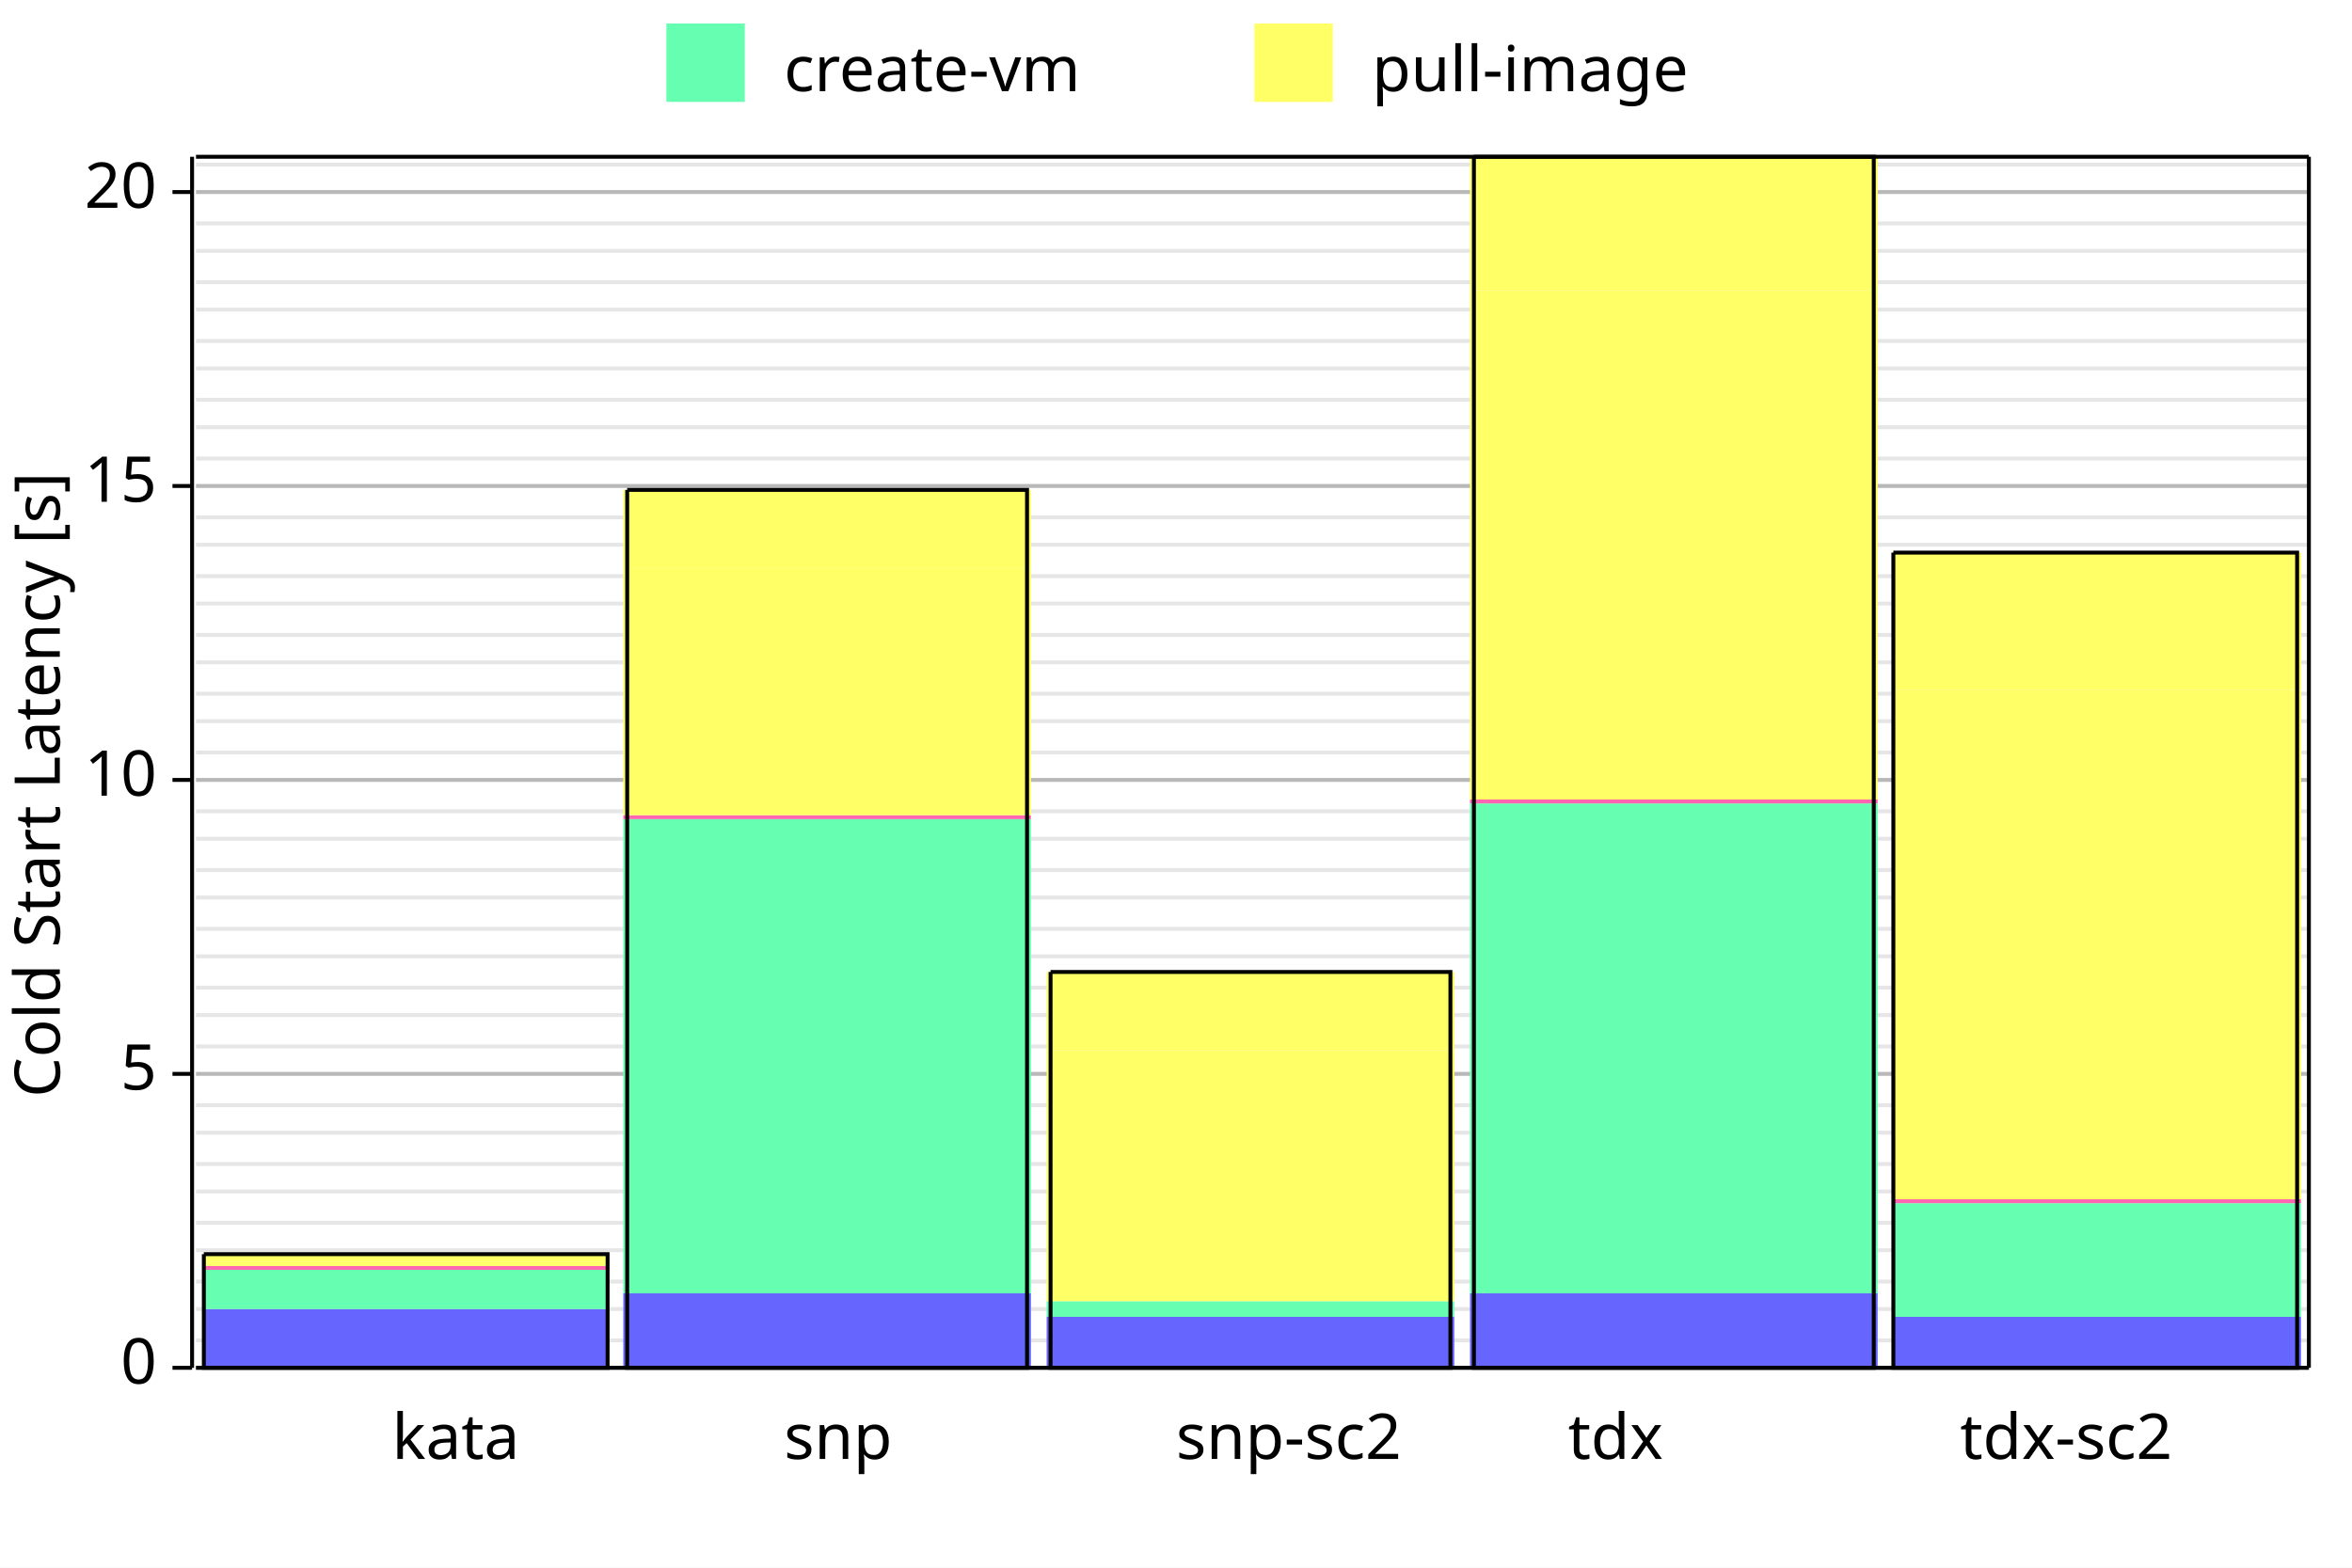
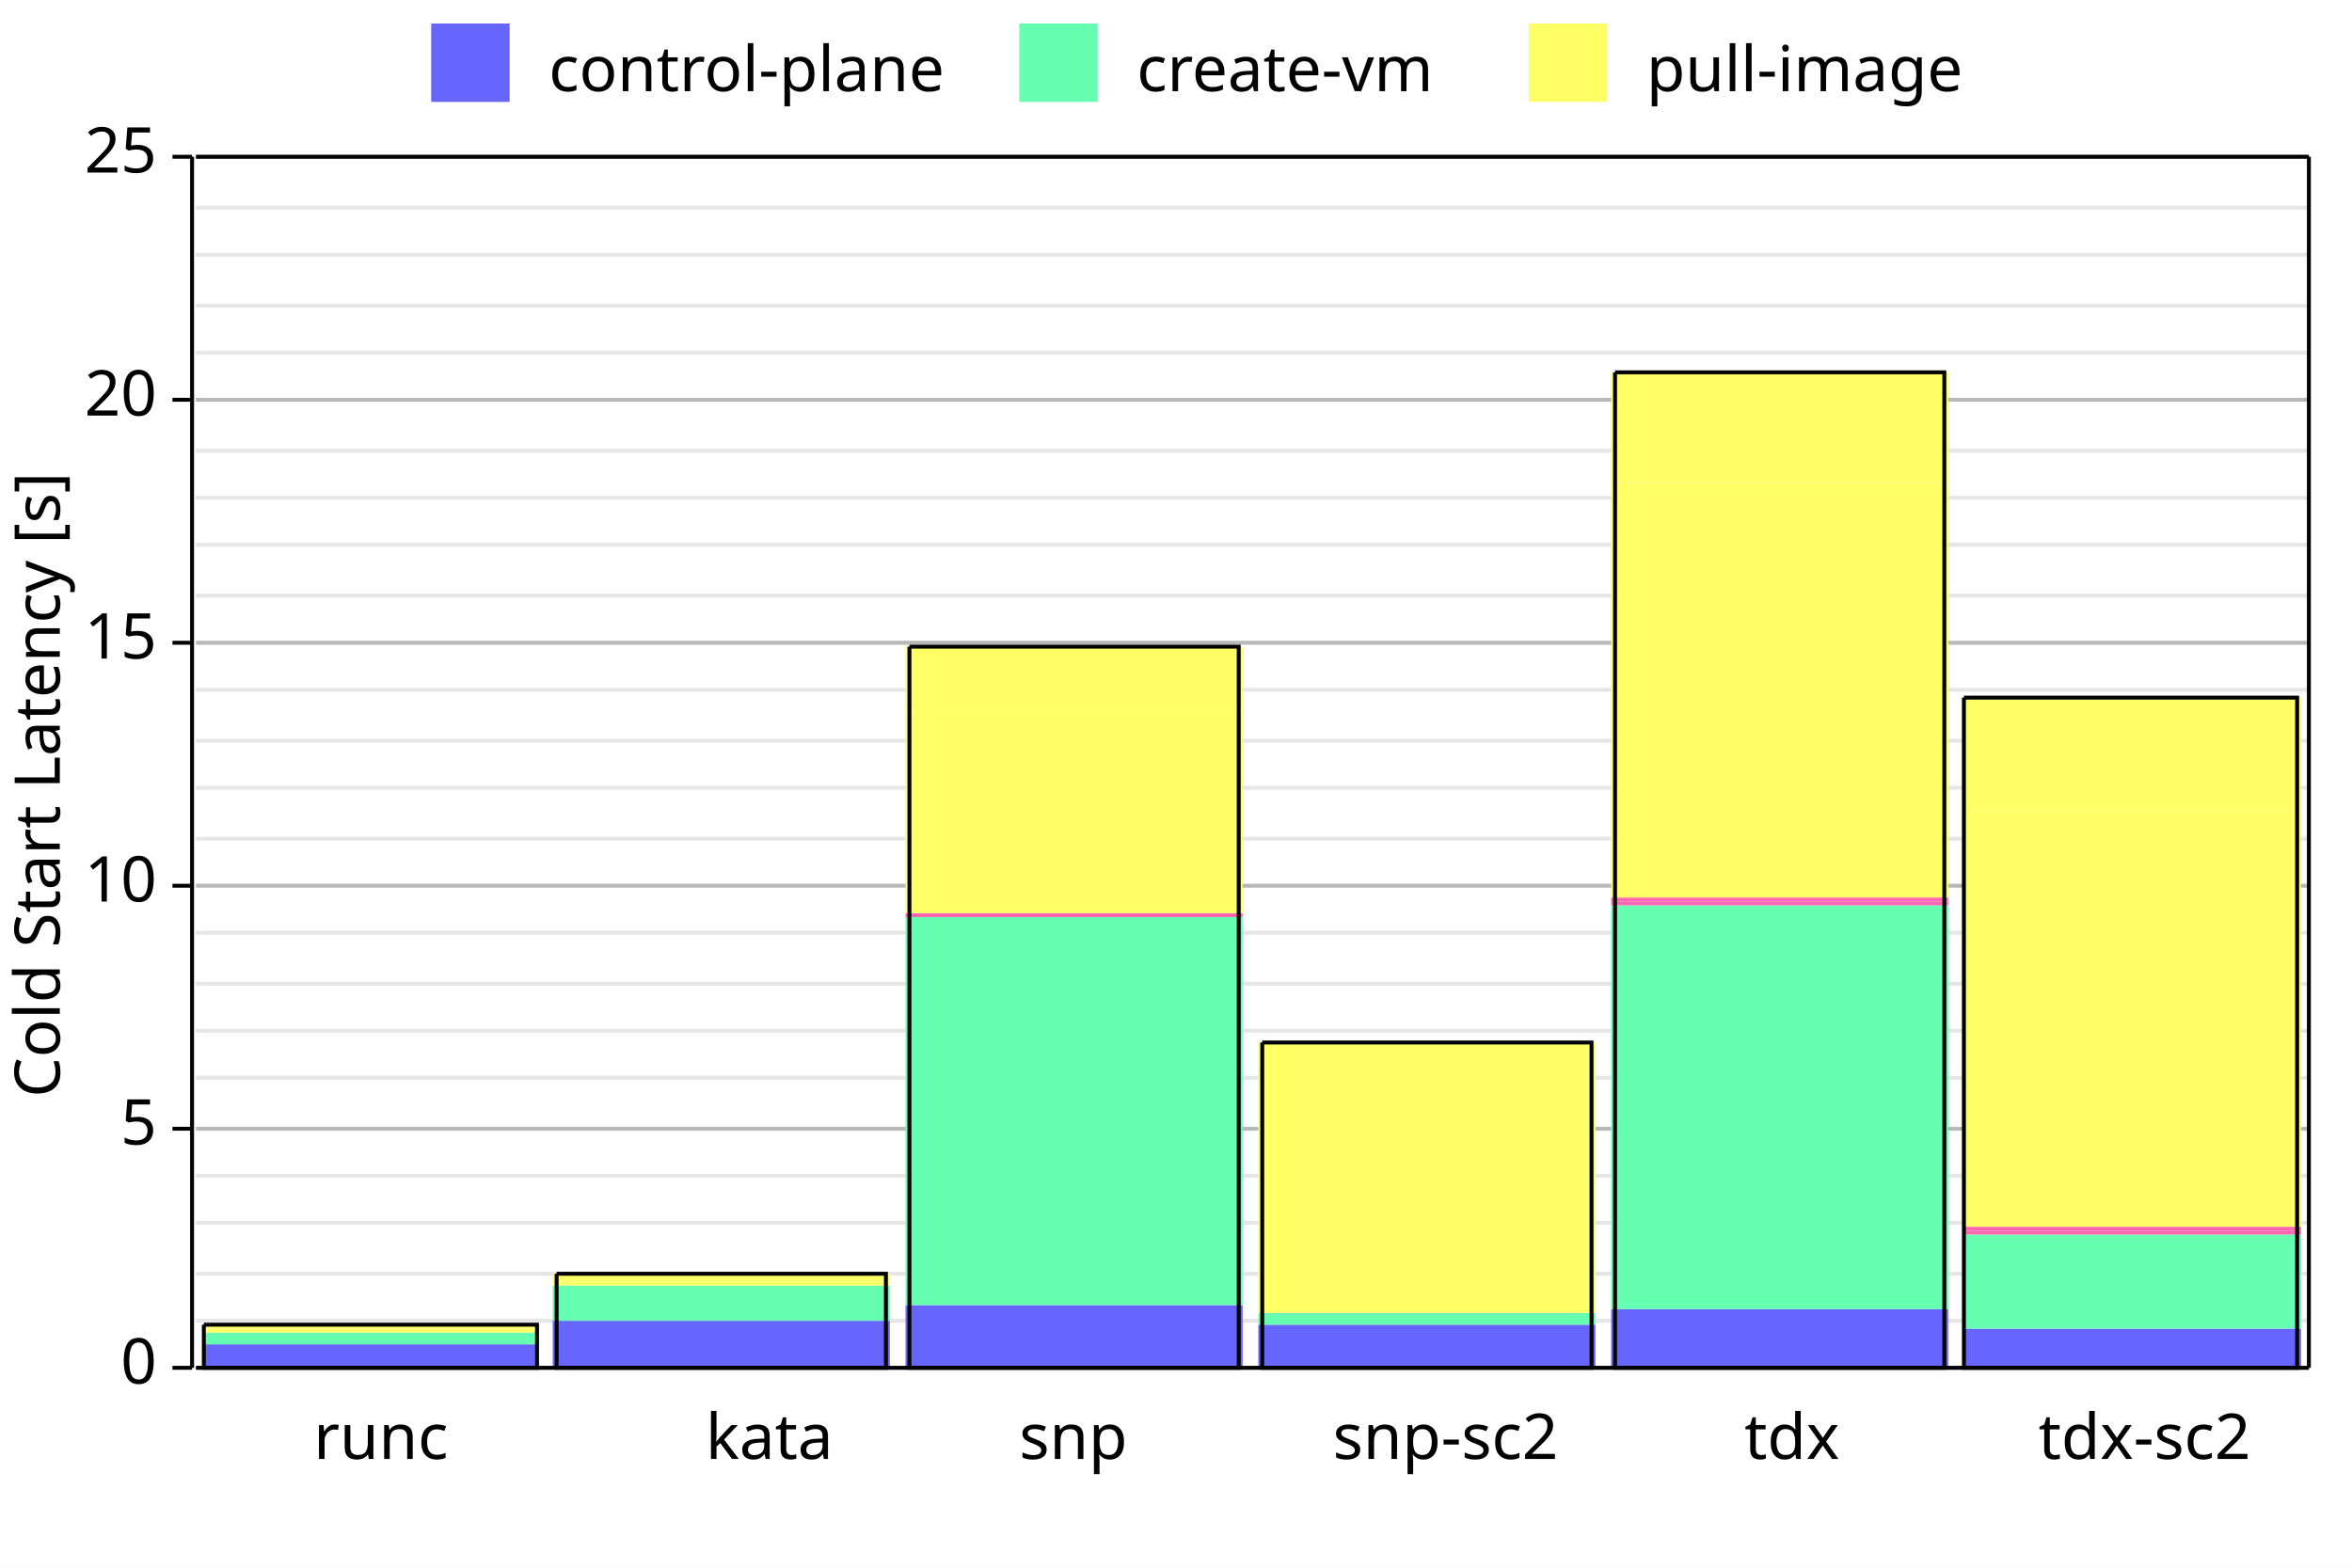
<svg xmlns="http://www.w3.org/2000/svg" width="600" height="400" viewBox="0 0 600 400">
  <rect x="0" y="0" width="600" height="400" opacity="1" fill="#FFFFFF" stroke="none" />
  <line opacity="0.1" stroke="#000000" stroke-width="1" x1="50" y1="349" x2="589" y2="349" />
-   <line opacity="0.1" stroke="#000000" stroke-width="1" x1="50" y1="342" x2="589" y2="342" />
-   <line opacity="0.1" stroke="#000000" stroke-width="1" x1="50" y1="334" x2="589" y2="334" />
-   <line opacity="0.1" stroke="#000000" stroke-width="1" x1="50" y1="327" x2="589" y2="327" />
-   <line opacity="0.1" stroke="#000000" stroke-width="1" x1="50" y1="319" x2="589" y2="319" />
+   <line opacity="0.1" stroke="#000000" stroke-width="1" x1="50" y1="337" x2="589" y2="337" />
+   <line opacity="0.1" stroke="#000000" stroke-width="1" x1="50" y1="325" x2="589" y2="325" />
  <line opacity="0.1" stroke="#000000" stroke-width="1" x1="50" y1="312" x2="589" y2="312" />
-   <line opacity="0.1" stroke="#000000" stroke-width="1" x1="50" y1="304" x2="589" y2="304" />
-   <line opacity="0.1" stroke="#000000" stroke-width="1" x1="50" y1="297" x2="589" y2="297" />
-   <line opacity="0.1" stroke="#000000" stroke-width="1" x1="50" y1="289" x2="589" y2="289" />
-   <line opacity="0.1" stroke="#000000" stroke-width="1" x1="50" y1="282" x2="589" y2="282" />
-   <line opacity="0.1" stroke="#000000" stroke-width="1" x1="50" y1="274" x2="589" y2="274" />
-   <line opacity="0.1" stroke="#000000" stroke-width="1" x1="50" y1="267" x2="589" y2="267" />
-   <line opacity="0.1" stroke="#000000" stroke-width="1" x1="50" y1="259" x2="589" y2="259" />
-   <line opacity="0.1" stroke="#000000" stroke-width="1" x1="50" y1="252" x2="589" y2="252" />
-   <line opacity="0.1" stroke="#000000" stroke-width="1" x1="50" y1="244" x2="589" y2="244" />
-   <line opacity="0.1" stroke="#000000" stroke-width="1" x1="50" y1="237" x2="589" y2="237" />
-   <line opacity="0.1" stroke="#000000" stroke-width="1" x1="50" y1="229" x2="589" y2="229" />
-   <line opacity="0.1" stroke="#000000" stroke-width="1" x1="50" y1="222" x2="589" y2="222" />
+   <line opacity="0.1" stroke="#000000" stroke-width="1" x1="50" y1="300" x2="589" y2="300" />
+   <line opacity="0.1" stroke="#000000" stroke-width="1" x1="50" y1="288" x2="589" y2="288" />
+   <line opacity="0.1" stroke="#000000" stroke-width="1" x1="50" y1="275" x2="589" y2="275" />
+   <line opacity="0.1" stroke="#000000" stroke-width="1" x1="50" y1="263" x2="589" y2="263" />
+   <line opacity="0.1" stroke="#000000" stroke-width="1" x1="50" y1="251" x2="589" y2="251" />
+   <line opacity="0.1" stroke="#000000" stroke-width="1" x1="50" y1="238" x2="589" y2="238" />
+   <line opacity="0.1" stroke="#000000" stroke-width="1" x1="50" y1="226" x2="589" y2="226" />
  <line opacity="0.1" stroke="#000000" stroke-width="1" x1="50" y1="214" x2="589" y2="214" />
-   <line opacity="0.1" stroke="#000000" stroke-width="1" x1="50" y1="207" x2="589" y2="207" />
-   <line opacity="0.1" stroke="#000000" stroke-width="1" x1="50" y1="199" x2="589" y2="199" />
-   <line opacity="0.1" stroke="#000000" stroke-width="1" x1="50" y1="192" x2="589" y2="192" />
-   <line opacity="0.1" stroke="#000000" stroke-width="1" x1="50" y1="184" x2="589" y2="184" />
-   <line opacity="0.1" stroke="#000000" stroke-width="1" x1="50" y1="177" x2="589" y2="177" />
-   <line opacity="0.1" stroke="#000000" stroke-width="1" x1="50" y1="169" x2="589" y2="169" />
-   <line opacity="0.1" stroke="#000000" stroke-width="1" x1="50" y1="162" x2="589" y2="162" />
-   <line opacity="0.1" stroke="#000000" stroke-width="1" x1="50" y1="154" x2="589" y2="154" />
-   <line opacity="0.1" stroke="#000000" stroke-width="1" x1="50" y1="147" x2="589" y2="147" />
+   <line opacity="0.1" stroke="#000000" stroke-width="1" x1="50" y1="201" x2="589" y2="201" />
+   <line opacity="0.1" stroke="#000000" stroke-width="1" x1="50" y1="189" x2="589" y2="189" />
+   <line opacity="0.1" stroke="#000000" stroke-width="1" x1="50" y1="176" x2="589" y2="176" />
+   <line opacity="0.1" stroke="#000000" stroke-width="1" x1="50" y1="164" x2="589" y2="164" />
+   <line opacity="0.1" stroke="#000000" stroke-width="1" x1="50" y1="152" x2="589" y2="152" />
  <line opacity="0.1" stroke="#000000" stroke-width="1" x1="50" y1="139" x2="589" y2="139" />
-   <line opacity="0.1" stroke="#000000" stroke-width="1" x1="50" y1="132" x2="589" y2="132" />
-   <line opacity="0.1" stroke="#000000" stroke-width="1" x1="50" y1="124" x2="589" y2="124" />
-   <line opacity="0.1" stroke="#000000" stroke-width="1" x1="50" y1="117" x2="589" y2="117" />
-   <line opacity="0.1" stroke="#000000" stroke-width="1" x1="50" y1="109" x2="589" y2="109" />
+   <line opacity="0.1" stroke="#000000" stroke-width="1" x1="50" y1="127" x2="589" y2="127" />
+   <line opacity="0.1" stroke="#000000" stroke-width="1" x1="50" y1="115" x2="589" y2="115" />
  <line opacity="0.1" stroke="#000000" stroke-width="1" x1="50" y1="102" x2="589" y2="102" />
-   <line opacity="0.1" stroke="#000000" stroke-width="1" x1="50" y1="94" x2="589" y2="94" />
-   <line opacity="0.1" stroke="#000000" stroke-width="1" x1="50" y1="87" x2="589" y2="87" />
-   <line opacity="0.1" stroke="#000000" stroke-width="1" x1="50" y1="79" x2="589" y2="79" />
-   <line opacity="0.1" stroke="#000000" stroke-width="1" x1="50" y1="72" x2="589" y2="72" />
-   <line opacity="0.1" stroke="#000000" stroke-width="1" x1="50" y1="64" x2="589" y2="64" />
-   <line opacity="0.1" stroke="#000000" stroke-width="1" x1="50" y1="57" x2="589" y2="57" />
-   <line opacity="0.1" stroke="#000000" stroke-width="1" x1="50" y1="49" x2="589" y2="49" />
-   <line opacity="0.1" stroke="#000000" stroke-width="1" x1="50" y1="42" x2="589" y2="42" />
+   <line opacity="0.1" stroke="#000000" stroke-width="1" x1="50" y1="90" x2="589" y2="90" />
+   <line opacity="0.1" stroke="#000000" stroke-width="1" x1="50" y1="78" x2="589" y2="78" />
+   <line opacity="0.1" stroke="#000000" stroke-width="1" x1="50" y1="65" x2="589" y2="65" />
+   <line opacity="0.1" stroke="#000000" stroke-width="1" x1="50" y1="53" x2="589" y2="53" />
+   <line opacity="0.1" stroke="#000000" stroke-width="1" x1="50" y1="40" x2="589" y2="40" />
  <line opacity="0.2" stroke="#000000" stroke-width="1" x1="50" y1="349" x2="589" y2="349" />
-   <line opacity="0.2" stroke="#000000" stroke-width="1" x1="50" y1="274" x2="589" y2="274" />
-   <line opacity="0.2" stroke="#000000" stroke-width="1" x1="50" y1="199" x2="589" y2="199" />
-   <line opacity="0.2" stroke="#000000" stroke-width="1" x1="50" y1="124" x2="589" y2="124" />
-   <line opacity="0.2" stroke="#000000" stroke-width="1" x1="50" y1="49" x2="589" y2="49" />
+   <line opacity="0.2" stroke="#000000" stroke-width="1" x1="50" y1="288" x2="589" y2="288" />
+   <line opacity="0.2" stroke="#000000" stroke-width="1" x1="50" y1="226" x2="589" y2="226" />
+   <line opacity="0.2" stroke="#000000" stroke-width="1" x1="50" y1="164" x2="589" y2="164" />
+   <line opacity="0.2" stroke="#000000" stroke-width="1" x1="50" y1="102" x2="589" y2="102" />
+   <line opacity="0.2" stroke="#000000" stroke-width="1" x1="50" y1="40" x2="589" y2="40" />
  <polyline fill="none" opacity="1" stroke="#000000" stroke-width="1" points="49,40 49,349 " />
  <text x="40" y="349" dy="0.5ex" text-anchor="end" font-family="sans-serif" font-size="16.129" opacity="1" fill="#000000">
0
</text>
  <polyline fill="none" opacity="1" stroke="#000000" stroke-width="1" points="44,349 49,349 " />
-   <text x="40" y="274" dy="0.5ex" text-anchor="end" font-family="sans-serif" font-size="16.129" opacity="1" fill="#000000">
+   <text x="40" y="288" dy="0.5ex" text-anchor="end" font-family="sans-serif" font-size="16.129" opacity="1" fill="#000000">
5
</text>
-   <polyline fill="none" opacity="1" stroke="#000000" stroke-width="1" points="44,274 49,274 " />
-   <text x="40" y="199" dy="0.5ex" text-anchor="end" font-family="sans-serif" font-size="16.129" opacity="1" fill="#000000">
+   <polyline fill="none" opacity="1" stroke="#000000" stroke-width="1" points="44,288 49,288 " />
+   <text x="40" y="226" dy="0.5ex" text-anchor="end" font-family="sans-serif" font-size="16.129" opacity="1" fill="#000000">
10
</text>
-   <polyline fill="none" opacity="1" stroke="#000000" stroke-width="1" points="44,199 49,199 " />
-   <text x="40" y="124" dy="0.5ex" text-anchor="end" font-family="sans-serif" font-size="16.129" opacity="1" fill="#000000">
+   <polyline fill="none" opacity="1" stroke="#000000" stroke-width="1" points="44,226 49,226 " />
+   <text x="40" y="164" dy="0.5ex" text-anchor="end" font-family="sans-serif" font-size="16.129" opacity="1" fill="#000000">
15
</text>
-   <polyline fill="none" opacity="1" stroke="#000000" stroke-width="1" points="44,124 49,124 " />
-   <text x="40" y="49" dy="0.5ex" text-anchor="end" font-family="sans-serif" font-size="16.129" opacity="1" fill="#000000">
+   <polyline fill="none" opacity="1" stroke="#000000" stroke-width="1" points="44,164 49,164 " />
+   <text x="40" y="102" dy="0.5ex" text-anchor="end" font-family="sans-serif" font-size="16.129" opacity="1" fill="#000000">
20
</text>
-   <polyline fill="none" opacity="1" stroke="#000000" stroke-width="1" points="44,49 49,49 " />
+   <polyline fill="none" opacity="1" stroke="#000000" stroke-width="1" points="44,102 49,102 " />
+   <text x="40" y="40" dy="0.5ex" text-anchor="end" font-family="sans-serif" font-size="16.129" opacity="1" fill="#000000">
+ 25
+ </text>
+   <polyline fill="none" opacity="1" stroke="#000000" stroke-width="1" points="44,40 49,40 " />
  <text x="3" y="280" dy="0.76em" text-anchor="start" font-family="sans-serif" font-size="16.129" opacity="1" fill="#000000" transform="rotate(270, 3, 280)">
Cold Start Latency [s]
</text>
-   <rect x="52" y="334" width="103" height="15" opacity="1" fill="#6666FF" stroke="none" />
-   <rect x="159" y="330" width="104" height="19" opacity="1" fill="#6666FF" stroke="none" />
-   <rect x="267" y="336" width="104" height="13" opacity="1" fill="#6666FF" stroke="none" />
-   <rect x="375" y="330" width="104" height="19" opacity="1" fill="#6666FF" stroke="none" />
-   <rect x="483" y="336" width="104" height="13" opacity="1" fill="#6666FF" stroke="none" />
-   <rect x="52" y="324" width="103" height="10" opacity="1" fill="#66FFB2" stroke="none" />
-   <rect x="159" y="209" width="104" height="121" opacity="1" fill="#66FFB2" stroke="none" />
-   <rect x="267" y="332" width="104" height="4" opacity="1" fill="#66FFB2" stroke="none" />
-   <rect x="375" y="205" width="104" height="125" opacity="1" fill="#66FFB2" stroke="none" />
-   <rect x="483" y="307" width="104" height="29" opacity="1" fill="#66FFB2" stroke="none" />
-   <rect x="52" y="324" width="103" height="0" opacity="1" fill="#FF66B2" stroke="none" />
-   <rect x="159" y="209" width="104" height="0" opacity="1" fill="#FF66B2" stroke="none" />
-   <rect x="267" y="332" width="104" height="0" opacity="1" fill="#FF66B2" stroke="none" />
-   <rect x="375" y="204" width="104" height="1" opacity="1" fill="#FF66B2" stroke="none" />
-   <rect x="483" y="306" width="104" height="1" opacity="1" fill="#FF66B2" stroke="none" />
-   <rect x="52" y="323" width="103" height="1" opacity="1" fill="#FF66B2" stroke="none" />
-   <rect x="159" y="208" width="104" height="1" opacity="1" fill="#FF66B2" stroke="none" />
-   <rect x="267" y="332" width="104" height="0" opacity="1" fill="#FF66B2" stroke="none" />
-   <rect x="375" y="204" width="104" height="0" opacity="1" fill="#FF66B2" stroke="none" />
-   <rect x="483" y="306" width="104" height="0" opacity="1" fill="#FF66B2" stroke="none" />
-   <rect x="52" y="322" width="103" height="1" opacity="1" fill="#FFFF66" stroke="none" />
-   <rect x="159" y="145" width="104" height="63" opacity="1" fill="#FFFF66" stroke="none" />
-   <rect x="267" y="268" width="104" height="64" opacity="1" fill="#FFFF66" stroke="none" />
-   <rect x="375" y="74" width="104" height="130" opacity="1" fill="#FFFF66" stroke="none" />
-   <rect x="483" y="176" width="104" height="130" opacity="1" fill="#FFFF66" stroke="none" />
-   <rect x="52" y="320" width="103" height="2" opacity="1" fill="#FFFF66" stroke="none" />
-   <rect x="159" y="125" width="104" height="20" opacity="1" fill="#FFFF66" stroke="none" />
-   <rect x="267" y="248" width="104" height="20" opacity="1" fill="#FFFF66" stroke="none" />
-   <rect x="375" y="40" width="104" height="34" opacity="1" fill="#FFFF66" stroke="none" />
-   <rect x="483" y="141" width="104" height="35" opacity="1" fill="#FFFF66" stroke="none" />
-   <polyline fill="none" opacity="1" stroke="#000000" stroke-width="1" points="52,320 155,320 155,349 52,349 52,320 " />
-   <polyline fill="none" opacity="1" stroke="#000000" stroke-width="1" points="160,125 262,125 262,349 160,349 160,125 " />
-   <polyline fill="none" opacity="1" stroke="#000000" stroke-width="1" points="268,248 370,248 370,349 268,349 268,248 " />
-   <polyline fill="none" opacity="1" stroke="#000000" stroke-width="1" points="376,40 478,40 478,349 376,349 376,40 " />
-   <polyline fill="none" opacity="1" stroke="#000000" stroke-width="1" points="483,141 586,141 586,349 483,349 483,141 " />
+   <rect x="52" y="343" width="85" height="6" opacity="1" fill="#6666FF" stroke="none" />
+   <rect x="141" y="337" width="86" height="12" opacity="1" fill="#6666FF" stroke="none" />
+   <rect x="231" y="333" width="86" height="16" opacity="1" fill="#6666FF" stroke="none" />
+   <rect x="321" y="338" width="86" height="11" opacity="1" fill="#6666FF" stroke="none" />
+   <rect x="411" y="334" width="86" height="15" opacity="1" fill="#6666FF" stroke="none" />
+   <rect x="501" y="339" width="86" height="10" opacity="1" fill="#6666FF" stroke="none" />
+   <rect x="52" y="340" width="85" height="3" opacity="1" fill="#66FFB2" stroke="none" />
+   <rect x="141" y="328" width="86" height="9" opacity="1" fill="#66FFB2" stroke="none" />
+   <rect x="231" y="234" width="86" height="99" opacity="1" fill="#66FFB2" stroke="none" />
+   <rect x="321" y="335" width="86" height="3" opacity="1" fill="#66FFB2" stroke="none" />
+   <rect x="411" y="231" width="86" height="103" opacity="1" fill="#66FFB2" stroke="none" />
+   <rect x="501" y="315" width="86" height="24" opacity="1" fill="#66FFB2" stroke="none" />
+   <rect x="52" y="340" width="85" height="0" opacity="1" fill="#FF66B2" stroke="none" />
+   <rect x="141" y="328" width="86" height="0" opacity="1" fill="#FF66B2" stroke="none" />
+   <rect x="231" y="234" width="86" height="0" opacity="1" fill="#FF66B2" stroke="none" />
+   <rect x="321" y="335" width="86" height="0" opacity="1" fill="#FF66B2" stroke="none" />
+   <rect x="411" y="230" width="86" height="1" opacity="1" fill="#FF66B2" stroke="none" />
+   <rect x="501" y="314" width="86" height="1" opacity="1" fill="#FF66B2" stroke="none" />
+   <rect x="52" y="340" width="85" height="0" opacity="1" fill="#FF66B2" stroke="none" />
+   <rect x="141" y="328" width="86" height="0" opacity="1" fill="#FF66B2" stroke="none" />
+   <rect x="231" y="233" width="86" height="1" opacity="1" fill="#FF66B2" stroke="none" />
+   <rect x="321" y="335" width="86" height="0" opacity="1" fill="#FF66B2" stroke="none" />
+   <rect x="411" y="229" width="86" height="1" opacity="1" fill="#FF66B2" stroke="none" />
+   <rect x="501" y="313" width="86" height="1" opacity="1" fill="#FF66B2" stroke="none" />
+   <rect x="52" y="339" width="85" height="1" opacity="1" fill="#FFFF66" stroke="none" />
+   <rect x="141" y="327" width="86" height="1" opacity="1" fill="#FFFF66" stroke="none" />
+   <rect x="231" y="181" width="86" height="52" opacity="1" fill="#FFFF66" stroke="none" />
+   <rect x="321" y="282" width="86" height="53" opacity="1" fill="#FFFF66" stroke="none" />
+   <rect x="411" y="123" width="86" height="106" opacity="1" fill="#FFFF66" stroke="none" />
+   <rect x="501" y="207" width="86" height="106" opacity="1" fill="#FFFF66" stroke="none" />
+   <rect x="52" y="338" width="85" height="1" opacity="1" fill="#FFFF66" stroke="none" />
+   <rect x="141" y="325" width="86" height="2" opacity="1" fill="#FFFF66" stroke="none" />
+   <rect x="231" y="165" width="86" height="16" opacity="1" fill="#FFFF66" stroke="none" />
+   <rect x="321" y="266" width="86" height="16" opacity="1" fill="#FFFF66" stroke="none" />
+   <rect x="411" y="95" width="86" height="28" opacity="1" fill="#FFFF66" stroke="none" />
+   <rect x="501" y="178" width="86" height="29" opacity="1" fill="#FFFF66" stroke="none" />
+   <polyline fill="none" opacity="1" stroke="#000000" stroke-width="1" points="52,338 137,338 137,349 52,349 52,338 " />
+   <polyline fill="none" opacity="1" stroke="#000000" stroke-width="1" points="142,325 226,325 226,349 142,349 142,325 " />
+   <polyline fill="none" opacity="1" stroke="#000000" stroke-width="1" points="232,165 316,165 316,349 232,349 232,165 " />
+   <polyline fill="none" opacity="1" stroke="#000000" stroke-width="1" points="322,266 406,266 406,349 322,349 322,266 " />
+   <polyline fill="none" opacity="1" stroke="#000000" stroke-width="1" points="412,95 496,95 496,349 412,349 412,95 " />
+   <polyline fill="none" opacity="1" stroke="#000000" stroke-width="1" points="501,178 586,178 586,349 501,349 501,178 " />
  <polyline fill="none" opacity="1" stroke="#000000" stroke-width="1" points="50,40 589,40 " />
  <polyline fill="none" opacity="1" stroke="#000000" stroke-width="1" points="589,349 589,40 " />
  <polyline fill="none" opacity="1" stroke="#000000" stroke-width="1" points="50,349 589,349 " />
-   <text x="100" y="360" dy="0.76em" text-anchor="start" font-family="sans-serif" font-size="16.129" opacity="1" fill="#000000">
+   <text x="80" y="360" dy="0.76em" text-anchor="start" font-family="sans-serif" font-size="16.129" opacity="1" fill="#000000">
+ runc
+ </text>
+   <text x="180" y="360" dy="0.76em" text-anchor="start" font-family="sans-serif" font-size="16.129" opacity="1" fill="#000000">
kata
</text>
-   <text x="200" y="360" dy="0.76em" text-anchor="start" font-family="sans-serif" font-size="16.129" opacity="1" fill="#000000">
+   <text x="260" y="360" dy="0.76em" text-anchor="start" font-family="sans-serif" font-size="16.129" opacity="1" fill="#000000">
snp
</text>
-   <text x="300" y="360" dy="0.76em" text-anchor="start" font-family="sans-serif" font-size="16.129" opacity="1" fill="#000000">
+   <text x="340" y="360" dy="0.76em" text-anchor="start" font-family="sans-serif" font-size="16.129" opacity="1" fill="#000000">
snp-sc2
</text>
-   <text x="400" y="360" dy="0.76em" text-anchor="start" font-family="sans-serif" font-size="16.129" opacity="1" fill="#000000">
+   <text x="445" y="360" dy="0.76em" text-anchor="start" font-family="sans-serif" font-size="16.129" opacity="1" fill="#000000">
tdx
</text>
-   <text x="500" y="360" dy="0.76em" text-anchor="start" font-family="sans-serif" font-size="16.129" opacity="1" fill="#000000">
+   <text x="520" y="360" dy="0.76em" text-anchor="start" font-family="sans-serif" font-size="16.129" opacity="1" fill="#000000">
tdx-sc2
</text>
-   <rect x="170" y="6" width="20" height="20" opacity="1" fill="#66FFB2" stroke="none" />
-   <text x="200" y="11" dy="0.76em" text-anchor="start" font-family="sans-serif" font-size="16.129" opacity="1" fill="#000000">
+   <rect x="110" y="6" width="20" height="20" opacity="1" fill="#6666FF" stroke="none" />
+   <text x="140" y="11" dy="0.76em" text-anchor="start" font-family="sans-serif" font-size="16.129" opacity="1" fill="#000000">
+ control-plane
+ </text>
+   <rect x="260" y="6" width="20" height="20" opacity="1" fill="#66FFB2" stroke="none" />
+   <text x="290" y="11" dy="0.76em" text-anchor="start" font-family="sans-serif" font-size="16.129" opacity="1" fill="#000000">
create-vm
</text>
-   <rect x="320" y="6" width="20" height="20" opacity="1" fill="#FFFF66" stroke="none" />
-   <text x="350" y="11" dy="0.76em" text-anchor="start" font-family="sans-serif" font-size="16.129" opacity="1" fill="#000000">
+   <rect x="390" y="6" width="20" height="20" opacity="1" fill="#FFFF66" stroke="none" />
+   <text x="420" y="11" dy="0.76em" text-anchor="start" font-family="sans-serif" font-size="16.129" opacity="1" fill="#000000">
pull-image
</text>
</svg>
